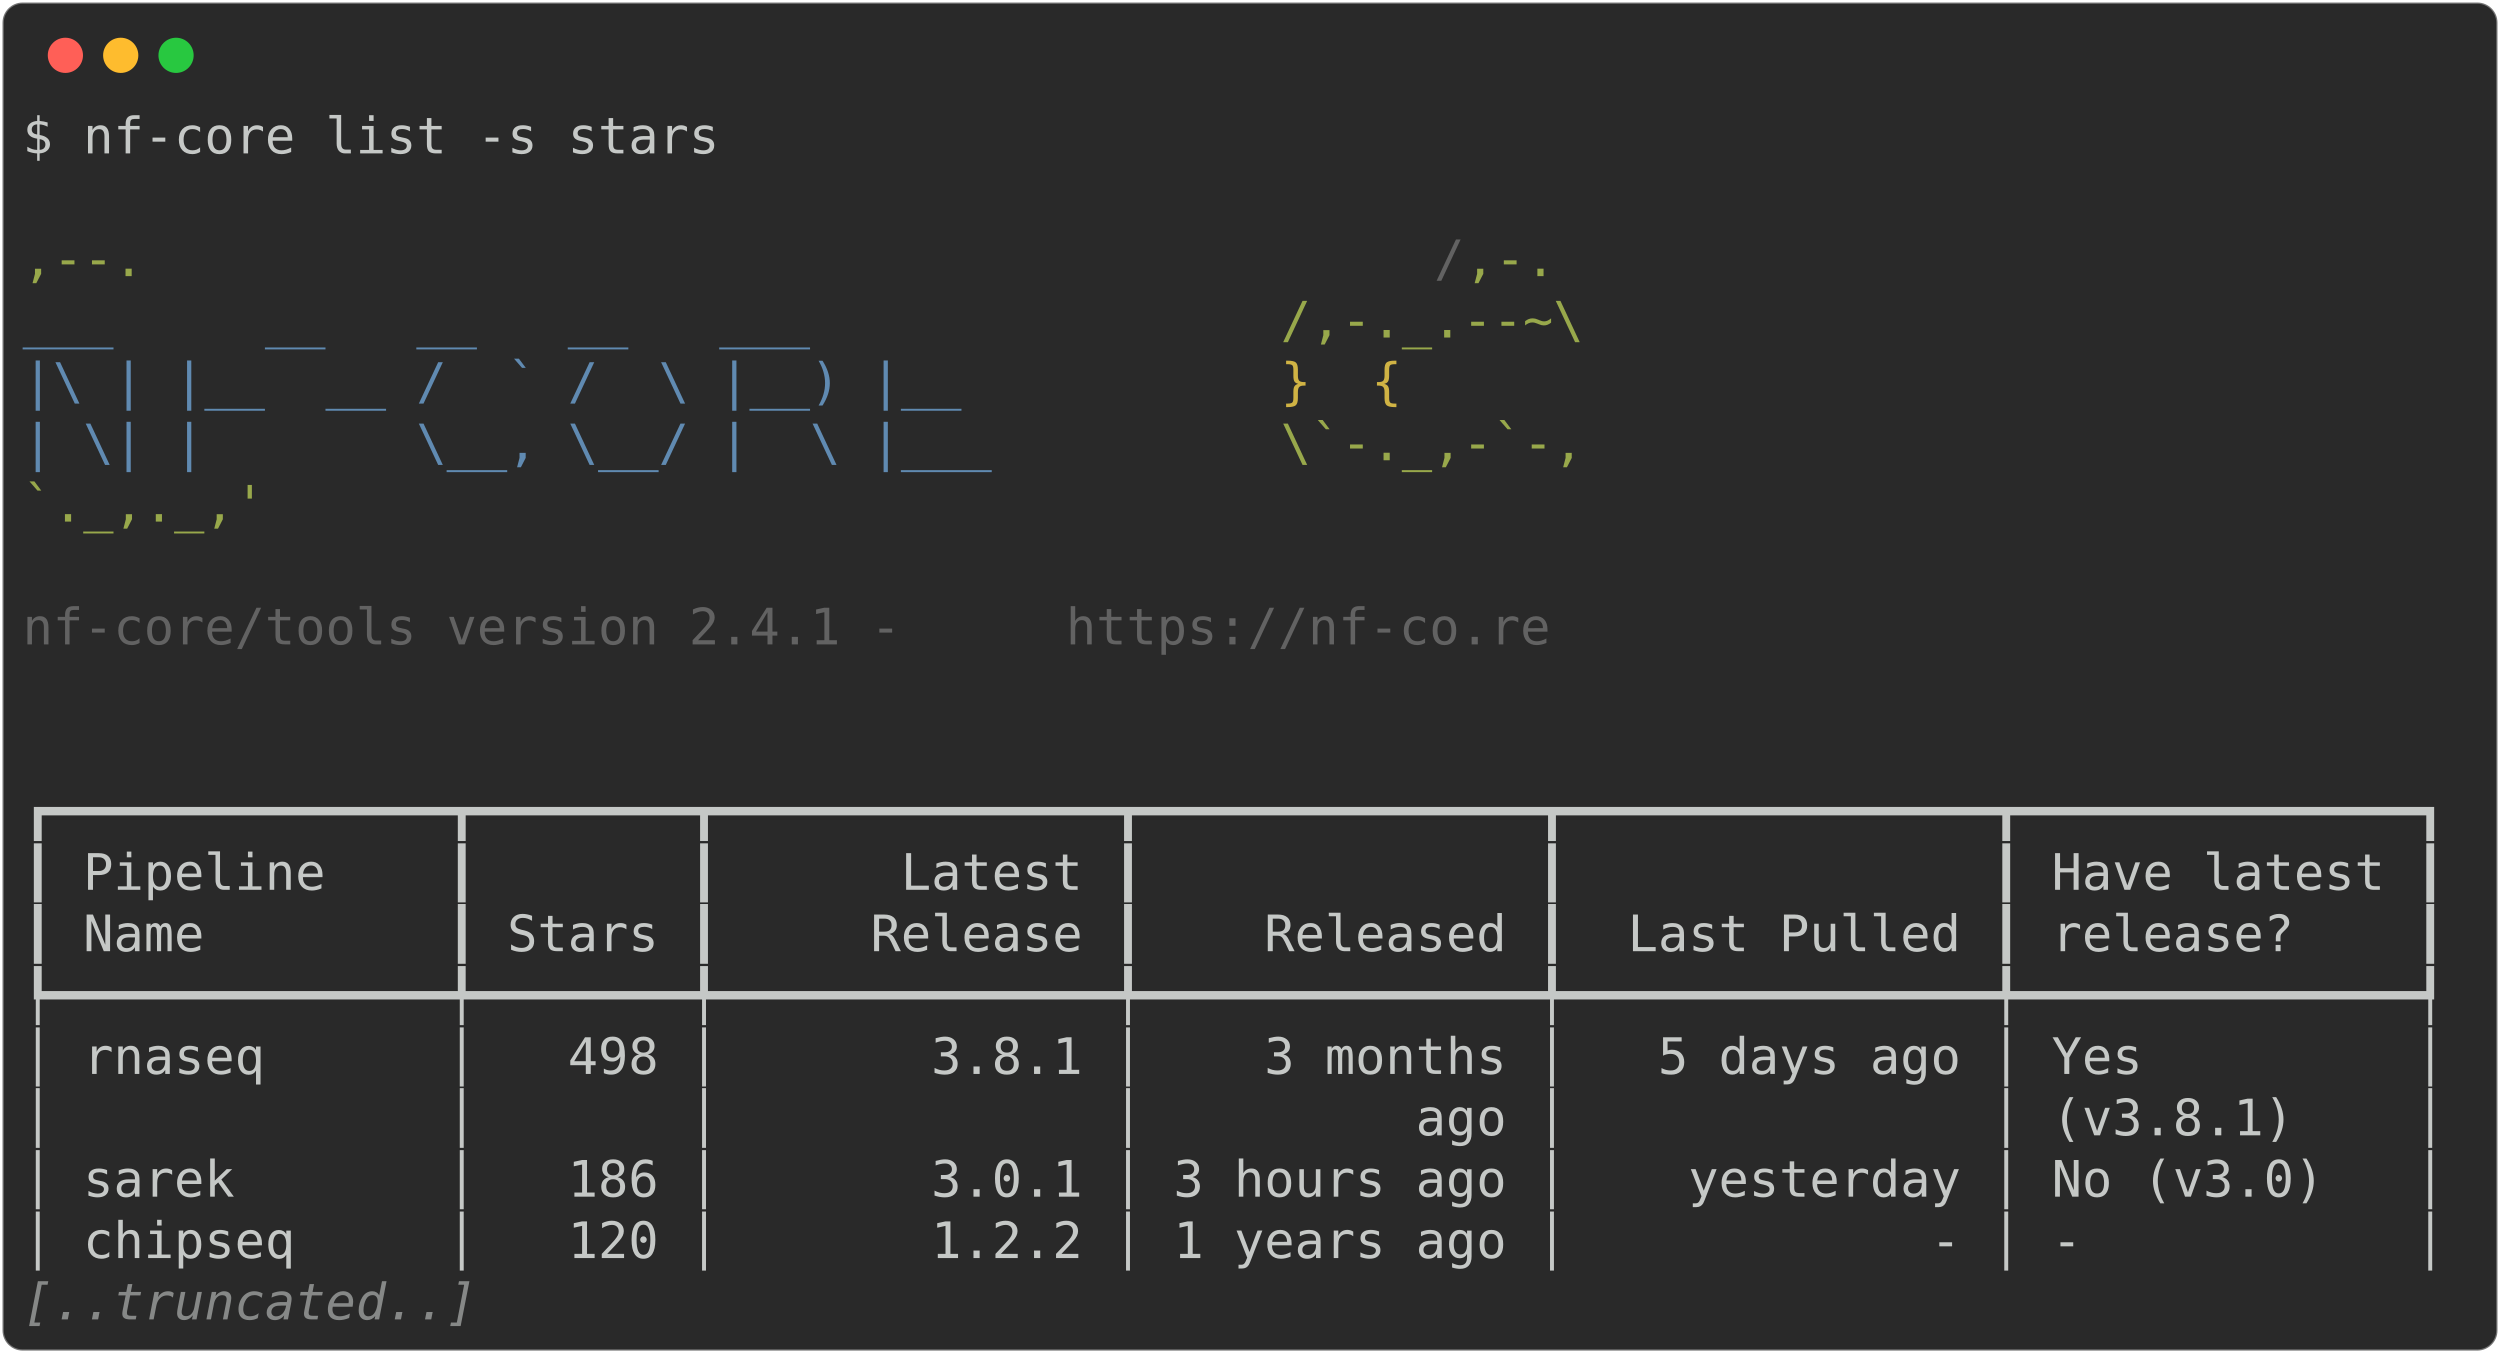
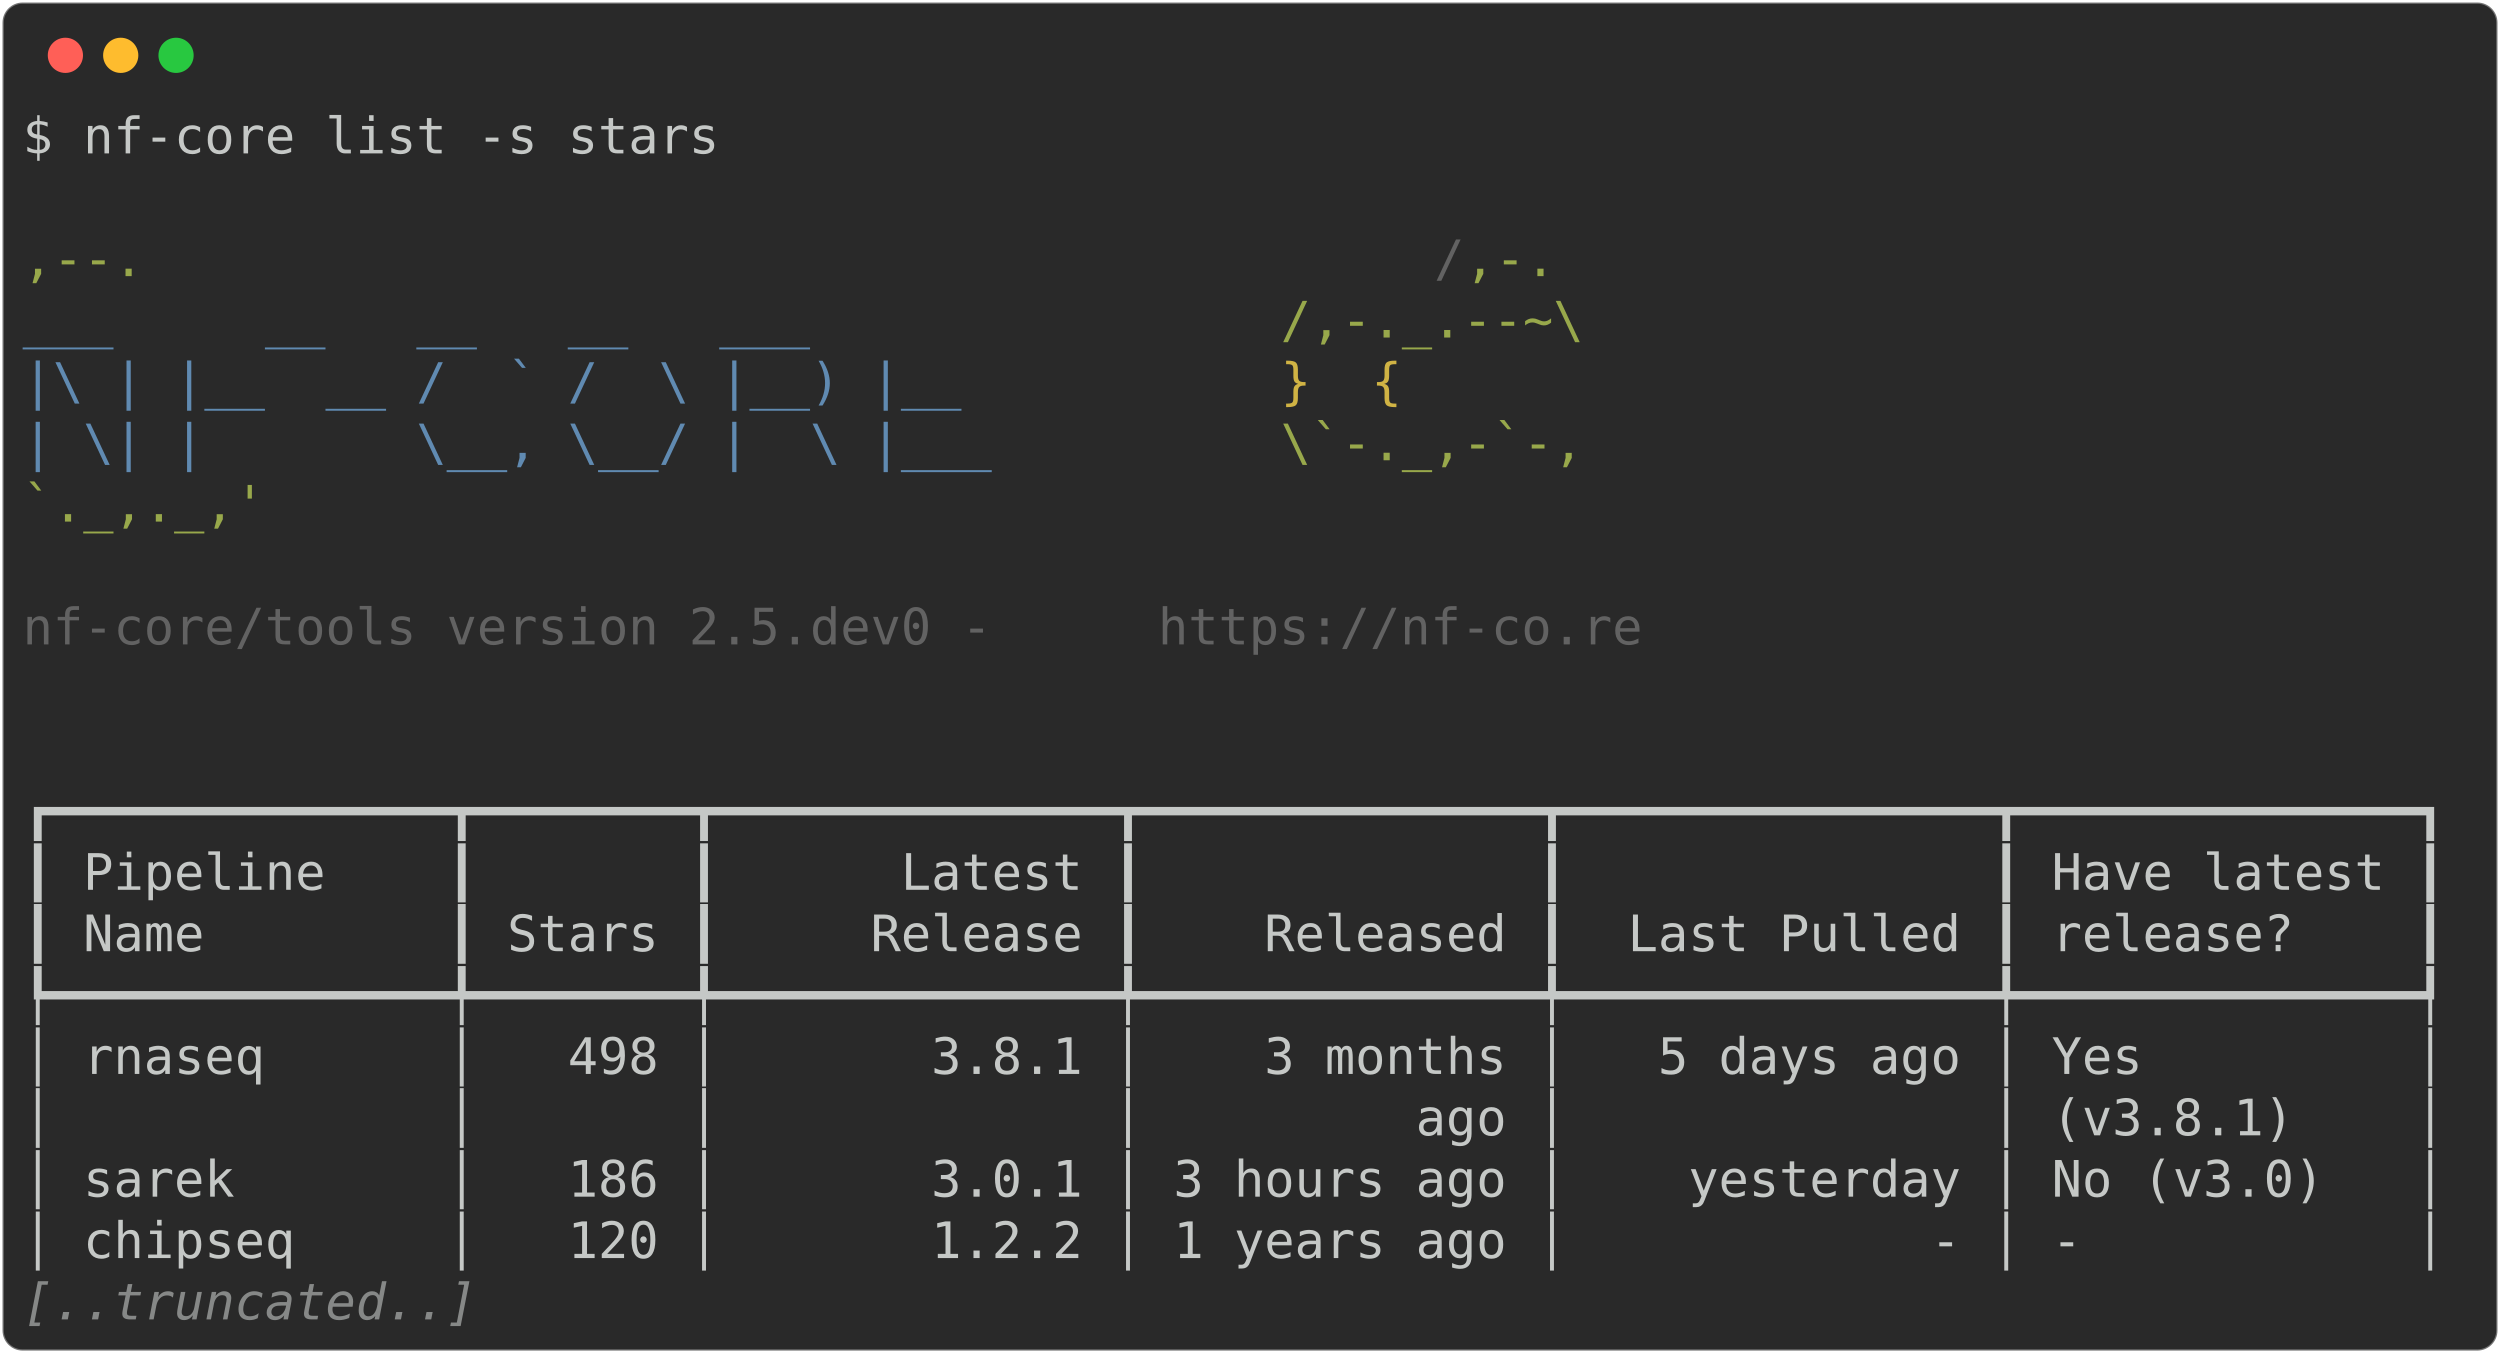
<svg xmlns="http://www.w3.org/2000/svg" class="rich-terminal" viewBox="0 0 994 538.0">
  <style>

    @font-face {
        font-family: "Fira Code";
        src: local("FiraCode-Regular"),
                url("https://cdnjs.cloudflare.com/ajax/libs/firacode/6.2.0/woff2/FiraCode-Regular.woff2") format("woff2"),
                url("https://cdnjs.cloudflare.com/ajax/libs/firacode/6.2.0/woff/FiraCode-Regular.woff") format("woff");
        font-style: normal;
        font-weight: 400;
    }
    @font-face {
        font-family: "Fira Code";
        src: local("FiraCode-Bold"),
                url("https://cdnjs.cloudflare.com/ajax/libs/firacode/6.2.0/woff2/FiraCode-Bold.woff2") format("woff2"),
                url("https://cdnjs.cloudflare.com/ajax/libs/firacode/6.2.0/woff/FiraCode-Bold.woff") format("woff");
        font-style: bold;
        font-weight: 700;
    }

-     .terminal-2918923118-matrix {
+     .terminal-3312729261-matrix {
        font-family: Fira Code, monospace;
        font-size: 20px;
        line-height: 24.4px;
        font-variant-east-asian: full-width;
    }

-     .terminal-2918923118-title {
+     .terminal-3312729261-title {
        font-size: 18px;
        font-weight: bold;
        font-family: arial;
    }

-     .terminal-2918923118-r1 { fill: #c5c8c6 }
- .terminal-2918923118-r2 { fill: #98a84b }
- .terminal-2918923118-r3 { fill: #626262 }
- .terminal-2918923118-r4 { fill: #608ab1 }
- .terminal-2918923118-r5 { fill: #d0b344 }
- .terminal-2918923118-r6 { fill: #868887;font-style: italic; }
+     .terminal-3312729261-r1 { fill: #c5c8c6 }
+ .terminal-3312729261-r2 { fill: #98a84b }
+ .terminal-3312729261-r3 { fill: #626262 }
+ .terminal-3312729261-r4 { fill: #608ab1 }
+ .terminal-3312729261-r5 { fill: #d0b344 }
+ .terminal-3312729261-r6 { fill: #868887;font-style: italic; }
    </style>
  <defs>
-     <clipPath id="terminal-2918923118-clip-terminal">
+     <clipPath id="terminal-3312729261-clip-terminal">
      <rect x="0" y="0" width="975.0" height="487.0" />
    </clipPath>
-     <clipPath id="terminal-2918923118-line-0">
+     <clipPath id="terminal-3312729261-line-0">
      <rect x="0" y="1.5" width="976" height="24.65" />
    </clipPath>
-     <clipPath id="terminal-2918923118-line-1">
+     <clipPath id="terminal-3312729261-line-1">
      <rect x="0" y="25.9" width="976" height="24.65" />
    </clipPath>
-     <clipPath id="terminal-2918923118-line-2">
+     <clipPath id="terminal-3312729261-line-2">
      <rect x="0" y="50.3" width="976" height="24.65" />
    </clipPath>
-     <clipPath id="terminal-2918923118-line-3">
+     <clipPath id="terminal-3312729261-line-3">
      <rect x="0" y="74.7" width="976" height="24.65" />
    </clipPath>
-     <clipPath id="terminal-2918923118-line-4">
+     <clipPath id="terminal-3312729261-line-4">
      <rect x="0" y="99.1" width="976" height="24.65" />
    </clipPath>
-     <clipPath id="terminal-2918923118-line-5">
+     <clipPath id="terminal-3312729261-line-5">
      <rect x="0" y="123.5" width="976" height="24.65" />
    </clipPath>
-     <clipPath id="terminal-2918923118-line-6">
+     <clipPath id="terminal-3312729261-line-6">
      <rect x="0" y="147.9" width="976" height="24.65" />
    </clipPath>
-     <clipPath id="terminal-2918923118-line-7">
+     <clipPath id="terminal-3312729261-line-7">
      <rect x="0" y="172.3" width="976" height="24.65" />
    </clipPath>
-     <clipPath id="terminal-2918923118-line-8">
+     <clipPath id="terminal-3312729261-line-8">
      <rect x="0" y="196.7" width="976" height="24.65" />
    </clipPath>
-     <clipPath id="terminal-2918923118-line-9">
+     <clipPath id="terminal-3312729261-line-9">
      <rect x="0" y="221.1" width="976" height="24.65" />
    </clipPath>
-     <clipPath id="terminal-2918923118-line-10">
+     <clipPath id="terminal-3312729261-line-10">
      <rect x="0" y="245.5" width="976" height="24.65" />
    </clipPath>
-     <clipPath id="terminal-2918923118-line-11">
+     <clipPath id="terminal-3312729261-line-11">
      <rect x="0" y="269.9" width="976" height="24.65" />
    </clipPath>
-     <clipPath id="terminal-2918923118-line-12">
+     <clipPath id="terminal-3312729261-line-12">
      <rect x="0" y="294.3" width="976" height="24.65" />
    </clipPath>
-     <clipPath id="terminal-2918923118-line-13">
+     <clipPath id="terminal-3312729261-line-13">
      <rect x="0" y="318.7" width="976" height="24.65" />
    </clipPath>
-     <clipPath id="terminal-2918923118-line-14">
+     <clipPath id="terminal-3312729261-line-14">
      <rect x="0" y="343.1" width="976" height="24.65" />
    </clipPath>
-     <clipPath id="terminal-2918923118-line-15">
+     <clipPath id="terminal-3312729261-line-15">
      <rect x="0" y="367.5" width="976" height="24.65" />
    </clipPath>
-     <clipPath id="terminal-2918923118-line-16">
+     <clipPath id="terminal-3312729261-line-16">
      <rect x="0" y="391.9" width="976" height="24.65" />
    </clipPath>
-     <clipPath id="terminal-2918923118-line-17">
+     <clipPath id="terminal-3312729261-line-17">
      <rect x="0" y="416.3" width="976" height="24.65" />
    </clipPath>
-     <clipPath id="terminal-2918923118-line-18">
+     <clipPath id="terminal-3312729261-line-18">
      <rect x="0" y="440.7" width="976" height="24.65" />
    </clipPath>
  </defs>
  <rect fill="#292929" stroke="rgba(255,255,255,0.35)" stroke-width="1" x="1" y="1" width="992" height="536" rx="8" />
  <g transform="translate(26,22)">
    <circle cx="0" cy="0" r="7" fill="#ff5f57" />
    <circle cx="22" cy="0" r="7" fill="#febc2e" />
    <circle cx="44" cy="0" r="7" fill="#28c840" />
  </g>
-   <g transform="translate(9, 41)" clip-path="url(#terminal-2918923118-clip-terminal)">
-     <g class="terminal-2918923118-matrix">
-       <text class="terminal-2918923118-r1" x="0" y="20" textLength="280.6" clip-path="url(#terminal-2918923118-line-0)">$ nf-core list -s stars</text>
-       <text class="terminal-2918923118-r1" x="976" y="20" textLength="12.2" clip-path="url(#terminal-2918923118-line-0)">
+   <g transform="translate(9, 41)" clip-path="url(#terminal-3312729261-clip-terminal)">
+     <g class="terminal-3312729261-matrix">
+       <text class="terminal-3312729261-r1" x="0" y="20" textLength="280.6" clip-path="url(#terminal-3312729261-line-0)">$ nf-core list -s stars</text>
+       <text class="terminal-3312729261-r1" x="976" y="20" textLength="12.2" clip-path="url(#terminal-3312729261-line-0)">
</text>
-       <text class="terminal-2918923118-r1" x="976" y="44.4" textLength="12.2" clip-path="url(#terminal-2918923118-line-1)">
+       <text class="terminal-3312729261-r1" x="976" y="44.4" textLength="12.2" clip-path="url(#terminal-3312729261-line-1)">
</text>
-       <text class="terminal-2918923118-r2" x="0" y="68.8" textLength="561.2" clip-path="url(#terminal-2918923118-line-2)">                                          ,--.</text>
-       <text class="terminal-2918923118-r3" x="561.2" y="68.8" textLength="12.2" clip-path="url(#terminal-2918923118-line-2)">/</text>
-       <text class="terminal-2918923118-r2" x="573.4" y="68.8" textLength="36.6" clip-path="url(#terminal-2918923118-line-2)">,-.</text>
-       <text class="terminal-2918923118-r1" x="976" y="68.8" textLength="12.2" clip-path="url(#terminal-2918923118-line-2)">
+       <text class="terminal-3312729261-r2" x="0" y="68.8" textLength="561.2" clip-path="url(#terminal-3312729261-line-2)">                                          ,--.</text>
+       <text class="terminal-3312729261-r3" x="561.2" y="68.8" textLength="12.2" clip-path="url(#terminal-3312729261-line-2)">/</text>
+       <text class="terminal-3312729261-r2" x="573.4" y="68.8" textLength="36.6" clip-path="url(#terminal-3312729261-line-2)">,-.</text>
+       <text class="terminal-3312729261-r1" x="976" y="68.8" textLength="12.2" clip-path="url(#terminal-3312729261-line-2)">
</text>
-       <text class="terminal-2918923118-r4" x="0" y="93.2" textLength="500.2" clip-path="url(#terminal-2918923118-line-3)">          ___     __   __   __   ___     </text>
-       <text class="terminal-2918923118-r2" x="500.2" y="93.2" textLength="122" clip-path="url(#terminal-2918923118-line-3)">/,-._.--~\</text>
-       <text class="terminal-2918923118-r1" x="976" y="93.2" textLength="12.2" clip-path="url(#terminal-2918923118-line-3)">
+       <text class="terminal-3312729261-r4" x="0" y="93.2" textLength="500.2" clip-path="url(#terminal-3312729261-line-3)">          ___     __   __   __   ___     </text>
+       <text class="terminal-3312729261-r2" x="500.2" y="93.2" textLength="122" clip-path="url(#terminal-3312729261-line-3)">/,-._.--~\</text>
+       <text class="terminal-3312729261-r1" x="976" y="93.2" textLength="12.2" clip-path="url(#terminal-3312729261-line-3)">
</text>
-       <text class="terminal-2918923118-r4" x="0" y="117.6" textLength="500.2" clip-path="url(#terminal-2918923118-line-4)">    |\ | |__  __ /  ` /  \ |__) |__      </text>
-       <text class="terminal-2918923118-r5" x="500.2" y="117.6" textLength="85.4" clip-path="url(#terminal-2918923118-line-4)">   }  {</text>
-       <text class="terminal-2918923118-r1" x="976" y="117.6" textLength="12.2" clip-path="url(#terminal-2918923118-line-4)">
+       <text class="terminal-3312729261-r4" x="0" y="117.6" textLength="500.2" clip-path="url(#terminal-3312729261-line-4)">    |\ | |__  __ /  ` /  \ |__) |__      </text>
+       <text class="terminal-3312729261-r5" x="500.2" y="117.6" textLength="85.4" clip-path="url(#terminal-3312729261-line-4)">   }  {</text>
+       <text class="terminal-3312729261-r1" x="976" y="117.6" textLength="12.2" clip-path="url(#terminal-3312729261-line-4)">
</text>
-       <text class="terminal-2918923118-r4" x="0" y="142" textLength="500.2" clip-path="url(#terminal-2918923118-line-5)">    | \| |       \__, \__/ |  \ |___     </text>
-       <text class="terminal-2918923118-r2" x="500.2" y="142" textLength="122" clip-path="url(#terminal-2918923118-line-5)">\`-._,-`-,</text>
-       <text class="terminal-2918923118-r1" x="976" y="142" textLength="12.2" clip-path="url(#terminal-2918923118-line-5)">
+       <text class="terminal-3312729261-r4" x="0" y="142" textLength="500.2" clip-path="url(#terminal-3312729261-line-5)">    | \| |       \__, \__/ |  \ |___     </text>
+       <text class="terminal-3312729261-r2" x="500.2" y="142" textLength="122" clip-path="url(#terminal-3312729261-line-5)">\`-._,-`-,</text>
+       <text class="terminal-3312729261-r1" x="976" y="142" textLength="12.2" clip-path="url(#terminal-3312729261-line-5)">
</text>
-       <text class="terminal-2918923118-r2" x="0" y="166.4" textLength="610" clip-path="url(#terminal-2918923118-line-6)">                                          `._,._,'</text>
-       <text class="terminal-2918923118-r1" x="976" y="166.4" textLength="12.2" clip-path="url(#terminal-2918923118-line-6)">
+       <text class="terminal-3312729261-r2" x="0" y="166.4" textLength="610" clip-path="url(#terminal-3312729261-line-6)">                                          `._,._,'</text>
+       <text class="terminal-3312729261-r1" x="976" y="166.4" textLength="12.2" clip-path="url(#terminal-3312729261-line-6)">
</text>
-       <text class="terminal-2918923118-r1" x="976" y="190.8" textLength="12.2" clip-path="url(#terminal-2918923118-line-7)">
+       <text class="terminal-3312729261-r1" x="976" y="190.8" textLength="12.2" clip-path="url(#terminal-3312729261-line-7)">
</text>
-       <text class="terminal-2918923118-r3" x="0" y="215.2" textLength="414.8" clip-path="url(#terminal-2918923118-line-8)">    nf-core/tools version 2.4.1 - </text>
-       <text class="terminal-2918923118-r3" x="414.8" y="215.2" textLength="195.2" clip-path="url(#terminal-2918923118-line-8)">https://nf-co.re</text>
-       <text class="terminal-2918923118-r1" x="976" y="215.2" textLength="12.2" clip-path="url(#terminal-2918923118-line-8)">
+       <text class="terminal-3312729261-r3" x="0" y="215.2" textLength="451.4" clip-path="url(#terminal-3312729261-line-8)">    nf-core/tools version 2.5.dev0 - </text>
+       <text class="terminal-3312729261-r3" x="451.4" y="215.2" textLength="195.2" clip-path="url(#terminal-3312729261-line-8)">https://nf-co.re</text>
+       <text class="terminal-3312729261-r1" x="976" y="215.2" textLength="12.2" clip-path="url(#terminal-3312729261-line-8)">
</text>
-       <text class="terminal-2918923118-r1" x="976" y="239.6" textLength="12.2" clip-path="url(#terminal-2918923118-line-9)">
+       <text class="terminal-3312729261-r1" x="976" y="239.6" textLength="12.2" clip-path="url(#terminal-3312729261-line-9)">
</text>
-       <text class="terminal-2918923118-r1" x="976" y="264" textLength="12.2" clip-path="url(#terminal-2918923118-line-10)">
+       <text class="terminal-3312729261-r1" x="976" y="264" textLength="12.2" clip-path="url(#terminal-3312729261-line-10)">
</text>
-       <text class="terminal-2918923118-r1" x="0" y="288.4" textLength="976" clip-path="url(#terminal-2918923118-line-11)">┏━━━━━━━━━━━━━┳━━━━━━━┳━━━━━━━━━━━━━┳━━━━━━━━━━━━━┳━━━━━━━━━━━━━━┳━━━━━━━━━━━━━┓</text>
-       <text class="terminal-2918923118-r1" x="976" y="288.4" textLength="12.2" clip-path="url(#terminal-2918923118-line-11)">
+       <text class="terminal-3312729261-r1" x="0" y="288.4" textLength="976" clip-path="url(#terminal-3312729261-line-11)">┏━━━━━━━━━━━━━┳━━━━━━━┳━━━━━━━━━━━━━┳━━━━━━━━━━━━━┳━━━━━━━━━━━━━━┳━━━━━━━━━━━━━┓</text>
+       <text class="terminal-3312729261-r1" x="976" y="288.4" textLength="12.2" clip-path="url(#terminal-3312729261-line-11)">
</text>
-       <text class="terminal-2918923118-r1" x="0" y="312.8" textLength="976" clip-path="url(#terminal-2918923118-line-12)">┃ Pipeline    ┃       ┃      Latest ┃             ┃              ┃ Have latest ┃</text>
-       <text class="terminal-2918923118-r1" x="976" y="312.8" textLength="12.2" clip-path="url(#terminal-2918923118-line-12)">
+       <text class="terminal-3312729261-r1" x="0" y="312.8" textLength="976" clip-path="url(#terminal-3312729261-line-12)">┃ Pipeline    ┃       ┃      Latest ┃             ┃              ┃ Have latest ┃</text>
+       <text class="terminal-3312729261-r1" x="976" y="312.8" textLength="12.2" clip-path="url(#terminal-3312729261-line-12)">
</text>
-       <text class="terminal-2918923118-r1" x="0" y="337.2" textLength="976" clip-path="url(#terminal-2918923118-line-13)">┃ Name        ┃ Stars ┃     Release ┃    Released ┃  Last Pulled ┃ release?    ┃</text>
-       <text class="terminal-2918923118-r1" x="976" y="337.2" textLength="12.2" clip-path="url(#terminal-2918923118-line-13)">
+       <text class="terminal-3312729261-r1" x="0" y="337.2" textLength="976" clip-path="url(#terminal-3312729261-line-13)">┃ Name        ┃ Stars ┃     Release ┃    Released ┃  Last Pulled ┃ release?    ┃</text>
+       <text class="terminal-3312729261-r1" x="976" y="337.2" textLength="12.2" clip-path="url(#terminal-3312729261-line-13)">
</text>
-       <text class="terminal-2918923118-r1" x="0" y="361.6" textLength="976" clip-path="url(#terminal-2918923118-line-14)">┡━━━━━━━━━━━━━╇━━━━━━━╇━━━━━━━━━━━━━╇━━━━━━━━━━━━━╇━━━━━━━━━━━━━━╇━━━━━━━━━━━━━┩</text>
-       <text class="terminal-2918923118-r1" x="976" y="361.6" textLength="12.2" clip-path="url(#terminal-2918923118-line-14)">
+       <text class="terminal-3312729261-r1" x="0" y="361.6" textLength="976" clip-path="url(#terminal-3312729261-line-14)">┡━━━━━━━━━━━━━╇━━━━━━━╇━━━━━━━━━━━━━╇━━━━━━━━━━━━━╇━━━━━━━━━━━━━━╇━━━━━━━━━━━━━┩</text>
+       <text class="terminal-3312729261-r1" x="976" y="361.6" textLength="12.2" clip-path="url(#terminal-3312729261-line-14)">
</text>
-       <text class="terminal-2918923118-r1" x="0" y="386" textLength="976" clip-path="url(#terminal-2918923118-line-15)">│ rnaseq      │   498 │       3.8.1 │    3 months │   5 days ago │ Yes         │</text>
-       <text class="terminal-2918923118-r1" x="976" y="386" textLength="12.2" clip-path="url(#terminal-2918923118-line-15)">
+       <text class="terminal-3312729261-r1" x="0" y="386" textLength="976" clip-path="url(#terminal-3312729261-line-15)">│ rnaseq      │   498 │       3.8.1 │    3 months │   5 days ago │ Yes         │</text>
+       <text class="terminal-3312729261-r1" x="976" y="386" textLength="12.2" clip-path="url(#terminal-3312729261-line-15)">
</text>
-       <text class="terminal-2918923118-r1" x="0" y="410.4" textLength="976" clip-path="url(#terminal-2918923118-line-16)">│             │       │             │         ago │              │ (v3.8.1)    │</text>
-       <text class="terminal-2918923118-r1" x="976" y="410.4" textLength="12.2" clip-path="url(#terminal-2918923118-line-16)">
+       <text class="terminal-3312729261-r1" x="0" y="410.4" textLength="976" clip-path="url(#terminal-3312729261-line-16)">│             │       │             │         ago │              │ (v3.8.1)    │</text>
+       <text class="terminal-3312729261-r1" x="976" y="410.4" textLength="12.2" clip-path="url(#terminal-3312729261-line-16)">
</text>
-       <text class="terminal-2918923118-r1" x="0" y="434.8" textLength="976" clip-path="url(#terminal-2918923118-line-17)">│ sarek       │   186 │       3.0.1 │ 3 hours ago │    yesterday │ No (v3.0)   │</text>
-       <text class="terminal-2918923118-r1" x="976" y="434.8" textLength="12.2" clip-path="url(#terminal-2918923118-line-17)">
+       <text class="terminal-3312729261-r1" x="0" y="434.8" textLength="976" clip-path="url(#terminal-3312729261-line-17)">│ sarek       │   186 │       3.0.1 │ 3 hours ago │    yesterday │ No (v3.0)   │</text>
+       <text class="terminal-3312729261-r1" x="976" y="434.8" textLength="12.2" clip-path="url(#terminal-3312729261-line-17)">
</text>
-       <text class="terminal-2918923118-r1" x="0" y="459.2" textLength="976" clip-path="url(#terminal-2918923118-line-18)">│ chipseq     │   120 │       1.2.2 │ 1 years ago │            - │ -           │</text>
-       <text class="terminal-2918923118-r1" x="976" y="459.2" textLength="12.2" clip-path="url(#terminal-2918923118-line-18)">
+       <text class="terminal-3312729261-r1" x="0" y="459.2" textLength="976" clip-path="url(#terminal-3312729261-line-18)">│ chipseq     │   120 │       1.2.2 │ 1 years ago │            - │ -           │</text>
+       <text class="terminal-3312729261-r1" x="976" y="459.2" textLength="12.2" clip-path="url(#terminal-3312729261-line-18)">
</text>
-       <text class="terminal-2918923118-r6" x="0" y="483.6" textLength="183" clip-path="url(#terminal-2918923118-line-19)">[..truncated..]</text>
-       <text class="terminal-2918923118-r1" x="976" y="483.6" textLength="12.2" clip-path="url(#terminal-2918923118-line-19)">
+       <text class="terminal-3312729261-r6" x="0" y="483.6" textLength="183" clip-path="url(#terminal-3312729261-line-19)">[..truncated..]</text>
+       <text class="terminal-3312729261-r1" x="976" y="483.6" textLength="12.2" clip-path="url(#terminal-3312729261-line-19)">
</text>
    </g>
  </g>
</svg>
